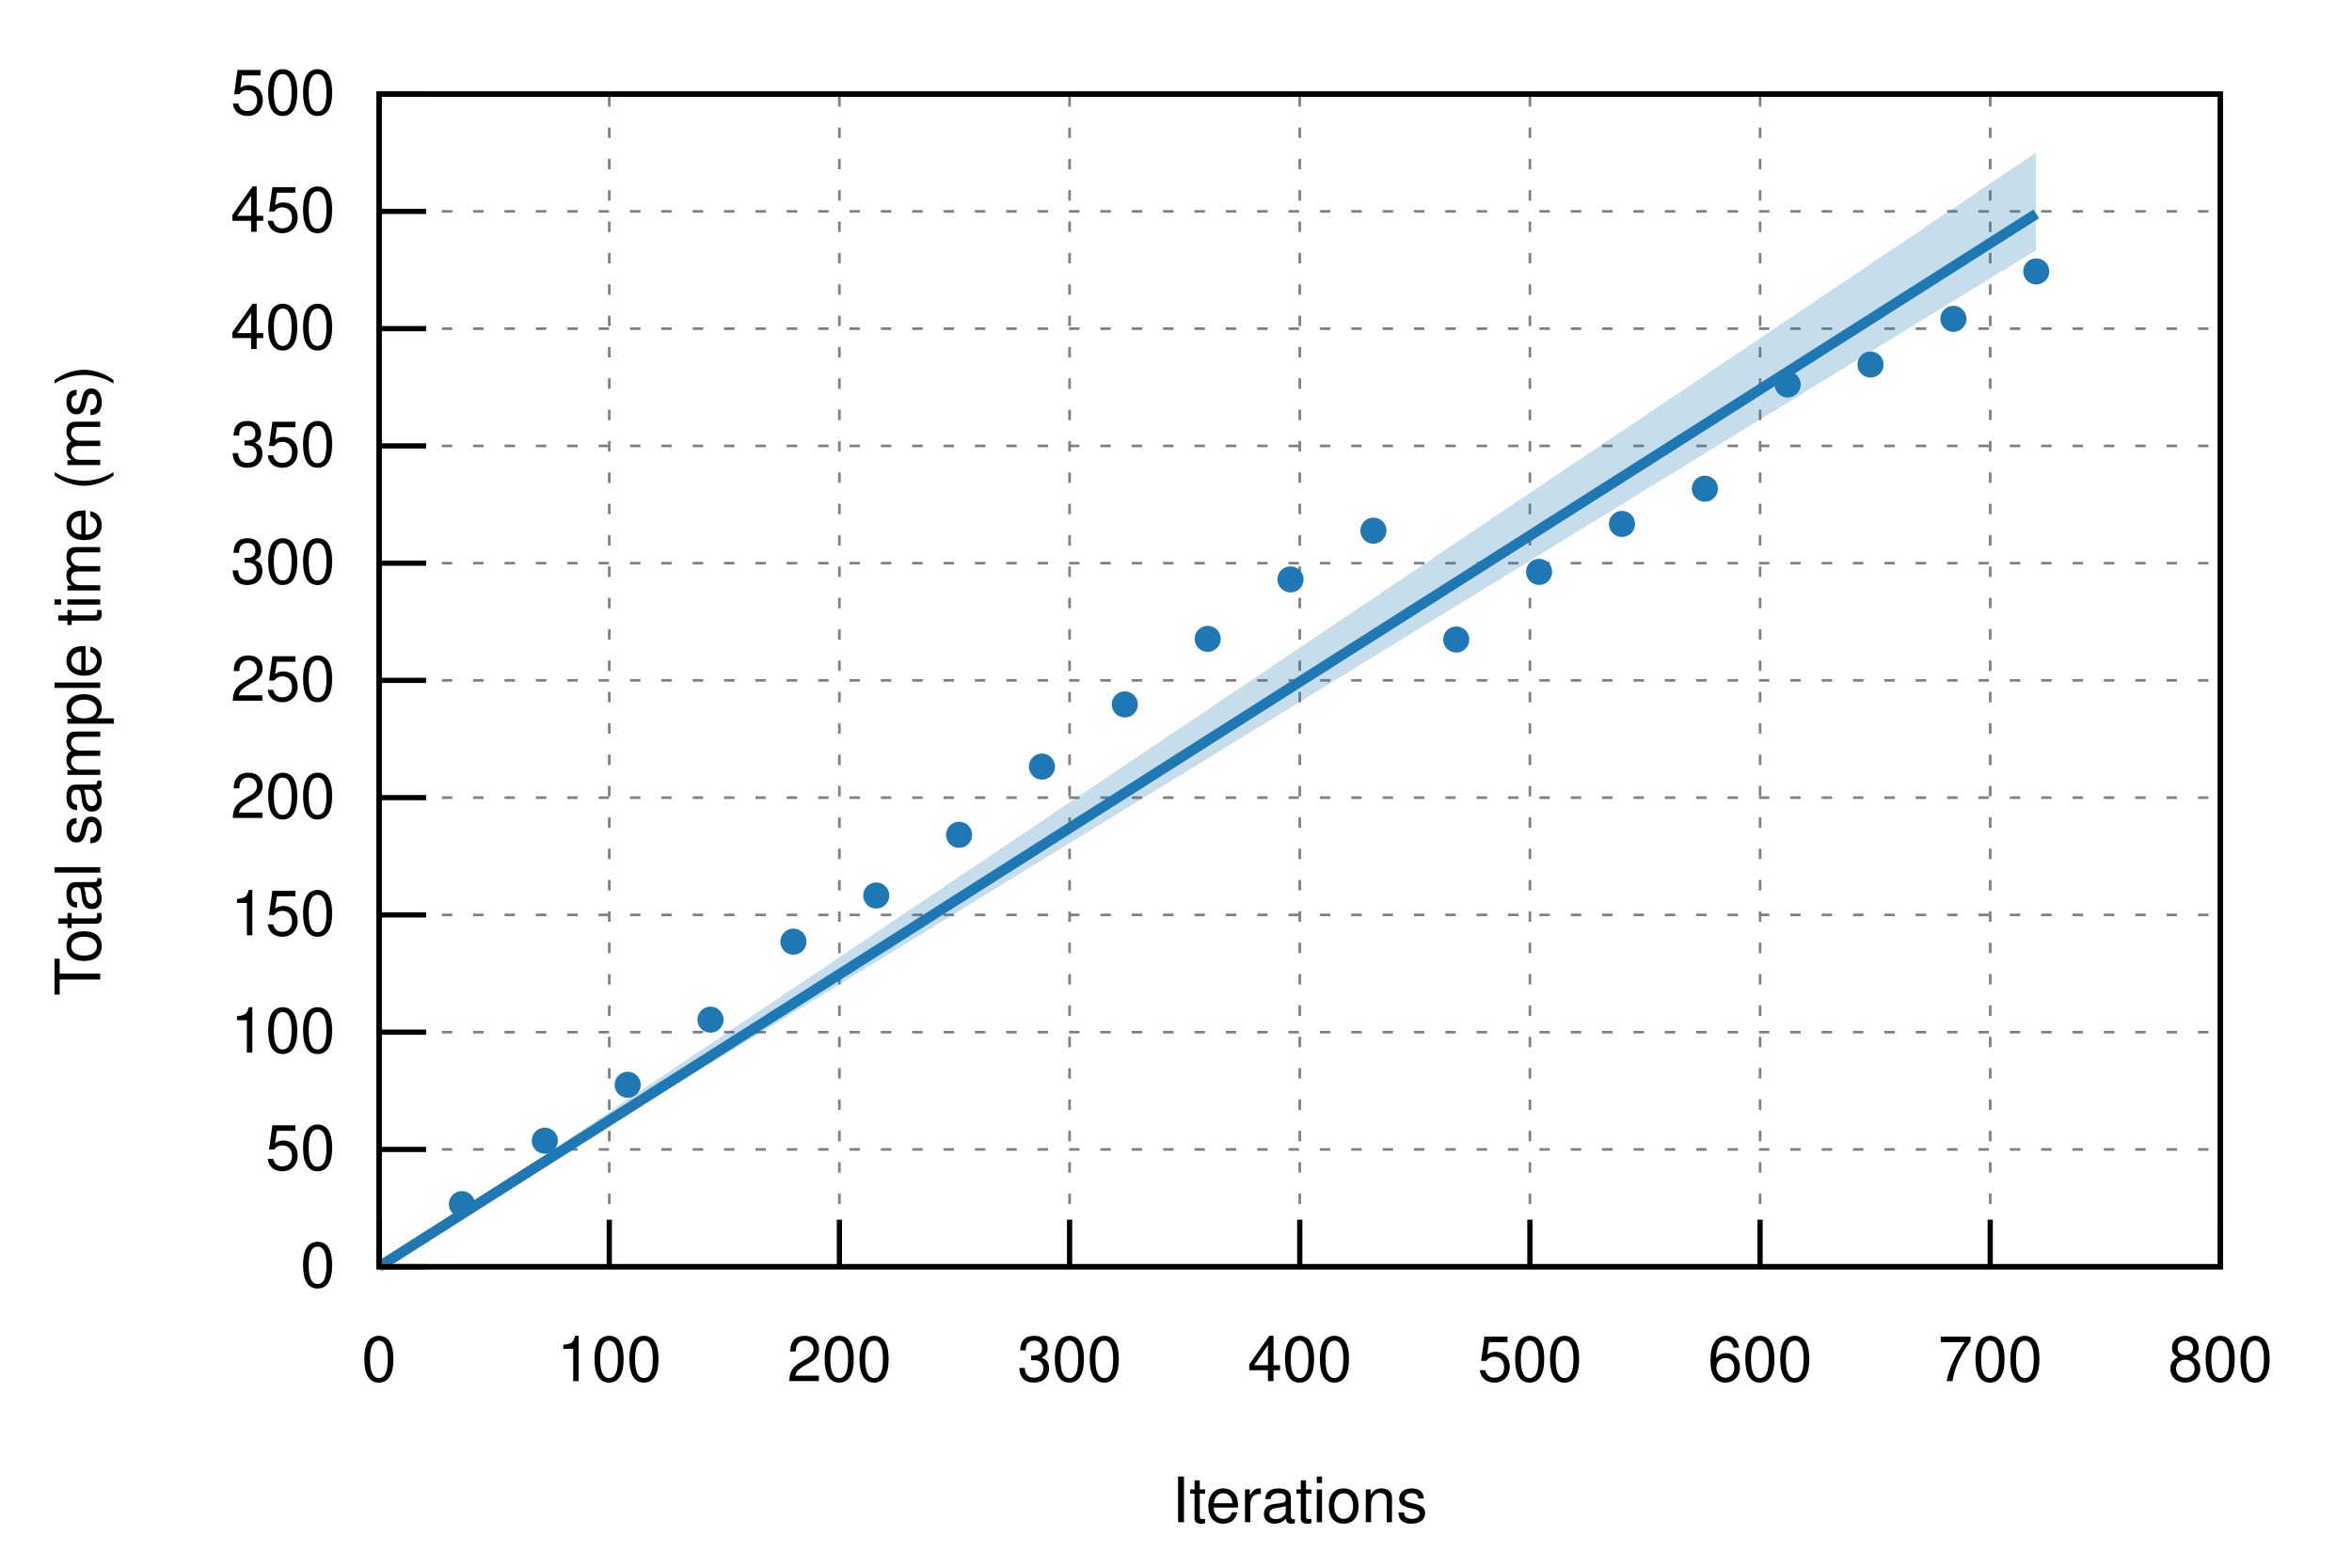
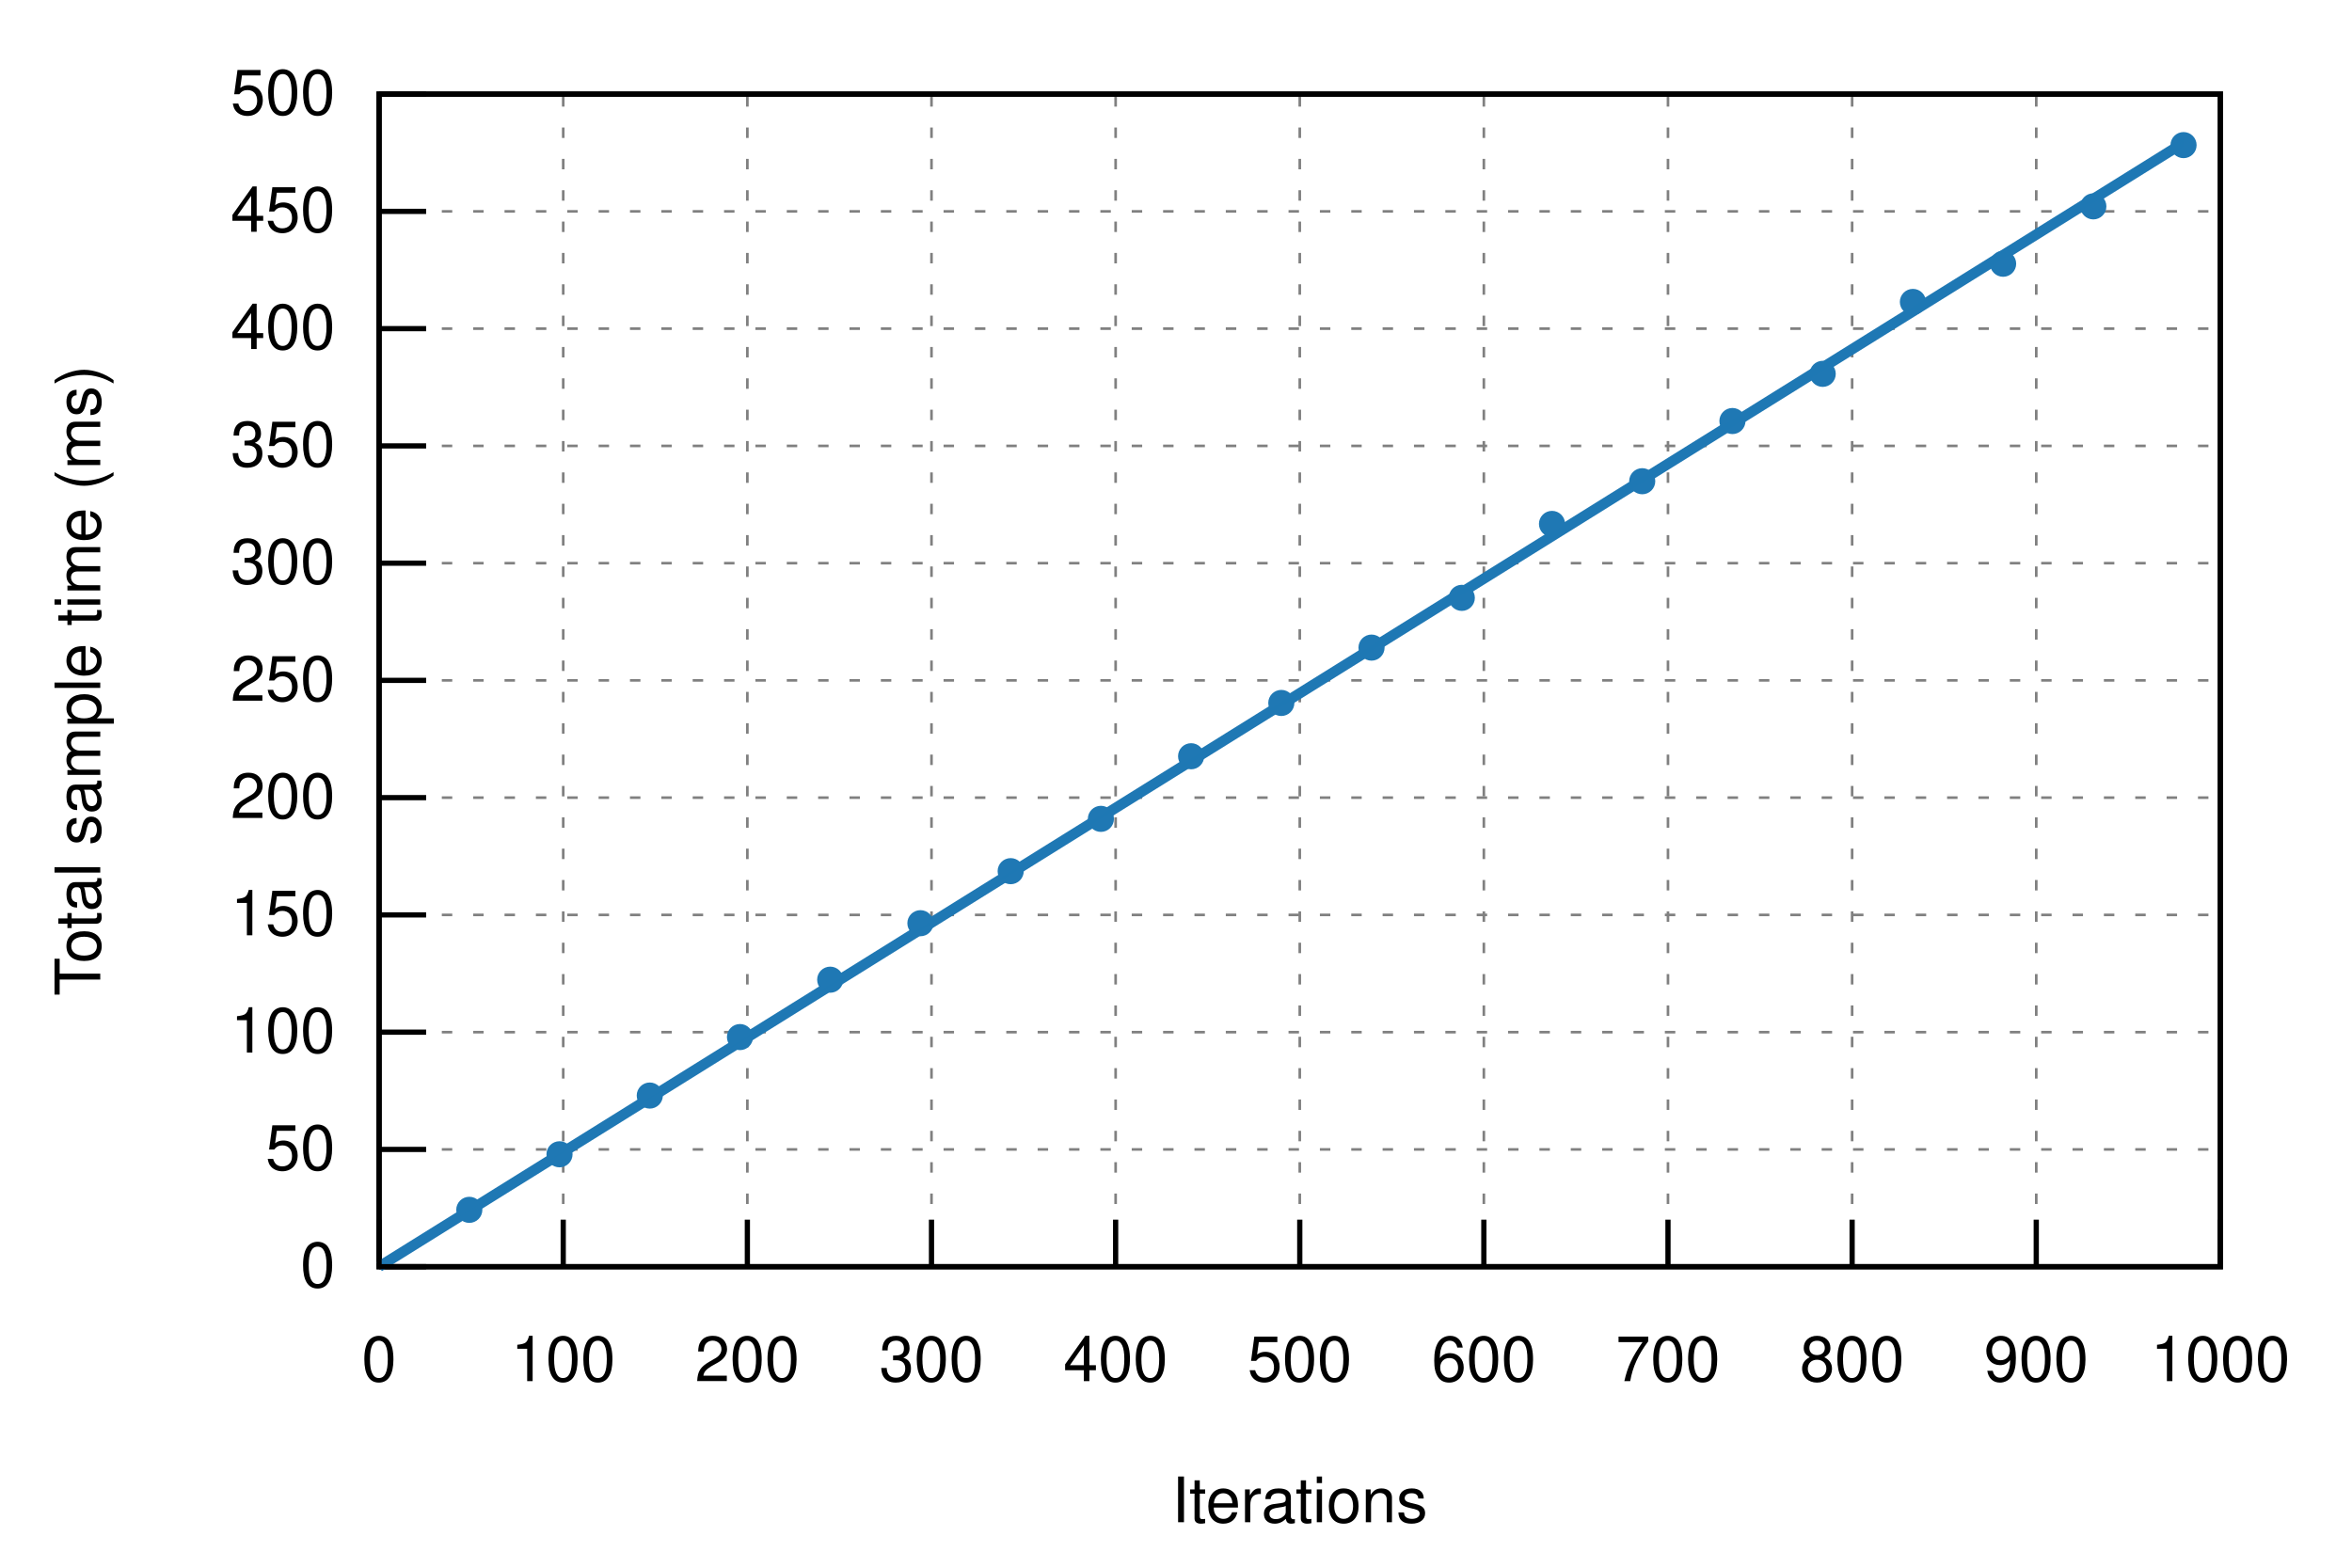
<svg xmlns="http://www.w3.org/2000/svg" xmlns:xlink="http://www.w3.org/1999/xlink" viewBox="0 0 450 300">
  <g id="gnuplot_canvas">
    <rect x="0" y="0" width="450" height="300" fill="none" />
    <defs>
      <circle id="gpDot" r="0.5" stroke-width="0.5" stroke="currentColor" />
      <path id="gpPt0" stroke-width="0.222" stroke="currentColor" d="M-1,0 h2 M0,-1 v2" />
      <path id="gpPt1" stroke-width="0.222" stroke="currentColor" d="M-1,-1 L1,1 M1,-1 L-1,1" />
      <path id="gpPt2" stroke-width="0.222" stroke="currentColor" d="M-1,0 L1,0 M0,-1 L0,1 M-1,-1 L1,1 M-1,1 L1,-1" />
      <rect id="gpPt3" stroke-width="0.222" stroke="currentColor" x="-1" y="-1" width="2" height="2" />
      <rect id="gpPt4" stroke-width="0.222" stroke="currentColor" fill="currentColor" x="-1" y="-1" width="2" height="2" />
      <circle id="gpPt5" stroke-width="0.222" stroke="currentColor" cx="0" cy="0" r="1" />
      <use xlink:href="#gpPt5" id="gpPt6" fill="currentColor" stroke="none" />
      <path id="gpPt7" stroke-width="0.222" stroke="currentColor" d="M0,-1.33 L-1.33,0.67 L1.33,0.67 z" />
      <use xlink:href="#gpPt7" id="gpPt8" fill="currentColor" stroke="none" />
      <use xlink:href="#gpPt7" id="gpPt9" stroke="currentColor" transform="rotate(180)" />
      <use xlink:href="#gpPt9" id="gpPt10" fill="currentColor" stroke="none" />
      <use xlink:href="#gpPt3" id="gpPt11" stroke="currentColor" transform="rotate(45)" />
      <use xlink:href="#gpPt11" id="gpPt12" fill="currentColor" stroke="none" />
      <path id="gpPt13" stroke-width="0.222" stroke="currentColor" d="M0,1.330 L1.265,0.411 L0.782,-1.067 L-0.782,-1.076 L-1.265,0.411 z" />
      <use xlink:href="#gpPt13" id="gpPt14" fill="currentColor" stroke="none" />
      <filter id="textbox" filterUnits="objectBoundingBox" x="0" y="0" height="1" width="1">
        <feFlood flood-color="white" flood-opacity="1" result="bgnd" />
        <feComposite in="SourceGraphic" in2="bgnd" operator="atop" />
      </filter>
      <filter id="greybox" filterUnits="objectBoundingBox" x="0" y="0" height="1" width="1">
        <feFlood flood-color="lightgrey" flood-opacity="1" result="grey" />
        <feComposite in="SourceGraphic" in2="grey" operator="atop" />
      </filter>
    </defs>
    <g fill="none" color="white" stroke="currentColor" stroke-width="1.00" stroke-linecap="butt" stroke-linejoin="miter">
</g>
    <g fill="none" color="black" stroke="currentColor" stroke-width="1.00" stroke-linecap="butt" stroke-linejoin="miter">
</g>
    <g fill="none" color="black" stroke="black" stroke-width="0.50" stroke-linecap="butt" stroke-linejoin="miter">
</g>
    <g fill="none" color="gray" stroke="currentColor" stroke-width="0.50" stroke-linecap="butt" stroke-linejoin="miter">
      <path stroke="gray" stroke-dasharray="2,4" class="gridline" d="M72.53,242.40 L424.82,242.40  " />
    </g>
    <g fill="none" color="gray" stroke="gray" stroke-width="1.00" stroke-linecap="butt" stroke-linejoin="miter">
</g>
    <g fill="none" color="black" stroke="currentColor" stroke-width="1.00" stroke-linecap="butt" stroke-linejoin="miter">
      <path stroke="black" d="M72.53,242.40 L81.53,242.40  " />
      <g transform="translate(64.14,246.30)" stroke="none" fill="black" font-family="Helvetica" font-size="12.00" text-anchor="end">
        <text>
          <tspan font-family="Helvetica"> 0</tspan>
        </text>
      </g>
    </g>
    <g fill="none" color="black" stroke="currentColor" stroke-width="1.00" stroke-linecap="butt" stroke-linejoin="miter">
</g>
    <g fill="none" color="black" stroke="black" stroke-width="0.50" stroke-linecap="butt" stroke-linejoin="miter">
</g>
    <g fill="none" color="gray" stroke="currentColor" stroke-width="0.50" stroke-linecap="butt" stroke-linejoin="miter">
      <path stroke="gray" stroke-dasharray="2,4" class="gridline" d="M72.53,219.96 L424.82,219.96  " />
    </g>
    <g fill="none" color="gray" stroke="gray" stroke-width="1.00" stroke-linecap="butt" stroke-linejoin="miter">
</g>
    <g fill="none" color="black" stroke="currentColor" stroke-width="1.00" stroke-linecap="butt" stroke-linejoin="miter">
      <path stroke="black" d="M72.53,219.96 L81.53,219.96  " />
      <g transform="translate(64.14,223.86)" stroke="none" fill="black" font-family="Helvetica" font-size="12.00" text-anchor="end">
        <text>
          <tspan font-family="Helvetica"> 50</tspan>
        </text>
      </g>
    </g>
    <g fill="none" color="black" stroke="currentColor" stroke-width="1.00" stroke-linecap="butt" stroke-linejoin="miter">
</g>
    <g fill="none" color="black" stroke="black" stroke-width="0.50" stroke-linecap="butt" stroke-linejoin="miter">
</g>
    <g fill="none" color="gray" stroke="currentColor" stroke-width="0.50" stroke-linecap="butt" stroke-linejoin="miter">
      <path stroke="gray" stroke-dasharray="2,4" class="gridline" d="M72.53,197.52 L424.82,197.52  " />
    </g>
    <g fill="none" color="gray" stroke="gray" stroke-width="1.00" stroke-linecap="butt" stroke-linejoin="miter">
</g>
    <g fill="none" color="black" stroke="currentColor" stroke-width="1.00" stroke-linecap="butt" stroke-linejoin="miter">
      <path stroke="black" d="M72.53,197.52 L81.53,197.52  " />
      <g transform="translate(64.14,201.42)" stroke="none" fill="black" font-family="Helvetica" font-size="12.00" text-anchor="end">
        <text>
          <tspan font-family="Helvetica"> 100</tspan>
        </text>
      </g>
    </g>
    <g fill="none" color="black" stroke="currentColor" stroke-width="1.00" stroke-linecap="butt" stroke-linejoin="miter">
</g>
    <g fill="none" color="black" stroke="black" stroke-width="0.50" stroke-linecap="butt" stroke-linejoin="miter">
</g>
    <g fill="none" color="gray" stroke="currentColor" stroke-width="0.50" stroke-linecap="butt" stroke-linejoin="miter">
      <path stroke="gray" stroke-dasharray="2,4" class="gridline" d="M72.53,175.08 L424.82,175.08  " />
    </g>
    <g fill="none" color="gray" stroke="gray" stroke-width="1.00" stroke-linecap="butt" stroke-linejoin="miter">
</g>
    <g fill="none" color="black" stroke="currentColor" stroke-width="1.00" stroke-linecap="butt" stroke-linejoin="miter">
      <path stroke="black" d="M72.53,175.08 L81.53,175.08  " />
      <g transform="translate(64.14,178.98)" stroke="none" fill="black" font-family="Helvetica" font-size="12.00" text-anchor="end">
        <text>
          <tspan font-family="Helvetica"> 150</tspan>
        </text>
      </g>
    </g>
    <g fill="none" color="black" stroke="currentColor" stroke-width="1.00" stroke-linecap="butt" stroke-linejoin="miter">
</g>
    <g fill="none" color="black" stroke="black" stroke-width="0.50" stroke-linecap="butt" stroke-linejoin="miter">
</g>
    <g fill="none" color="gray" stroke="currentColor" stroke-width="0.50" stroke-linecap="butt" stroke-linejoin="miter">
      <path stroke="gray" stroke-dasharray="2,4" class="gridline" d="M72.53,152.64 L424.82,152.64  " />
    </g>
    <g fill="none" color="gray" stroke="gray" stroke-width="1.00" stroke-linecap="butt" stroke-linejoin="miter">
</g>
    <g fill="none" color="black" stroke="currentColor" stroke-width="1.00" stroke-linecap="butt" stroke-linejoin="miter">
      <path stroke="black" d="M72.53,152.64 L81.53,152.64  " />
      <g transform="translate(64.14,156.54)" stroke="none" fill="black" font-family="Helvetica" font-size="12.00" text-anchor="end">
        <text>
          <tspan font-family="Helvetica"> 200</tspan>
        </text>
      </g>
    </g>
    <g fill="none" color="black" stroke="currentColor" stroke-width="1.00" stroke-linecap="butt" stroke-linejoin="miter">
</g>
    <g fill="none" color="black" stroke="black" stroke-width="0.50" stroke-linecap="butt" stroke-linejoin="miter">
</g>
    <g fill="none" color="gray" stroke="currentColor" stroke-width="0.50" stroke-linecap="butt" stroke-linejoin="miter">
      <path stroke="gray" stroke-dasharray="2,4" class="gridline" d="M72.53,130.20 L424.82,130.20  " />
    </g>
    <g fill="none" color="gray" stroke="gray" stroke-width="1.00" stroke-linecap="butt" stroke-linejoin="miter">
</g>
    <g fill="none" color="black" stroke="currentColor" stroke-width="1.00" stroke-linecap="butt" stroke-linejoin="miter">
      <path stroke="black" d="M72.53,130.20 L81.53,130.20  " />
      <g transform="translate(64.14,134.10)" stroke="none" fill="black" font-family="Helvetica" font-size="12.00" text-anchor="end">
        <text>
          <tspan font-family="Helvetica"> 250</tspan>
        </text>
      </g>
    </g>
    <g fill="none" color="black" stroke="currentColor" stroke-width="1.00" stroke-linecap="butt" stroke-linejoin="miter">
</g>
    <g fill="none" color="black" stroke="black" stroke-width="0.50" stroke-linecap="butt" stroke-linejoin="miter">
</g>
    <g fill="none" color="gray" stroke="currentColor" stroke-width="0.50" stroke-linecap="butt" stroke-linejoin="miter">
      <path stroke="gray" stroke-dasharray="2,4" class="gridline" d="M72.53,107.77 L424.82,107.77  " />
    </g>
    <g fill="none" color="gray" stroke="gray" stroke-width="1.00" stroke-linecap="butt" stroke-linejoin="miter">
</g>
    <g fill="none" color="black" stroke="currentColor" stroke-width="1.00" stroke-linecap="butt" stroke-linejoin="miter">
      <path stroke="black" d="M72.53,107.77 L81.53,107.77  " />
      <g transform="translate(64.14,111.67)" stroke="none" fill="black" font-family="Helvetica" font-size="12.00" text-anchor="end">
        <text>
          <tspan font-family="Helvetica"> 300</tspan>
        </text>
      </g>
    </g>
    <g fill="none" color="black" stroke="currentColor" stroke-width="1.00" stroke-linecap="butt" stroke-linejoin="miter">
</g>
    <g fill="none" color="black" stroke="black" stroke-width="0.50" stroke-linecap="butt" stroke-linejoin="miter">
</g>
    <g fill="none" color="gray" stroke="currentColor" stroke-width="0.50" stroke-linecap="butt" stroke-linejoin="miter">
      <path stroke="gray" stroke-dasharray="2,4" class="gridline" d="M72.53,85.33 L424.82,85.33  " />
    </g>
    <g fill="none" color="gray" stroke="gray" stroke-width="1.00" stroke-linecap="butt" stroke-linejoin="miter">
</g>
    <g fill="none" color="black" stroke="currentColor" stroke-width="1.00" stroke-linecap="butt" stroke-linejoin="miter">
      <path stroke="black" d="M72.53,85.33 L81.53,85.33  " />
      <g transform="translate(64.14,89.23)" stroke="none" fill="black" font-family="Helvetica" font-size="12.00" text-anchor="end">
        <text>
          <tspan font-family="Helvetica"> 350</tspan>
        </text>
      </g>
    </g>
    <g fill="none" color="black" stroke="currentColor" stroke-width="1.00" stroke-linecap="butt" stroke-linejoin="miter">
</g>
    <g fill="none" color="black" stroke="black" stroke-width="0.50" stroke-linecap="butt" stroke-linejoin="miter">
</g>
    <g fill="none" color="gray" stroke="currentColor" stroke-width="0.50" stroke-linecap="butt" stroke-linejoin="miter">
      <path stroke="gray" stroke-dasharray="2,4" class="gridline" d="M72.53,62.89 L424.82,62.89  " />
    </g>
    <g fill="none" color="gray" stroke="gray" stroke-width="1.00" stroke-linecap="butt" stroke-linejoin="miter">
</g>
    <g fill="none" color="black" stroke="currentColor" stroke-width="1.00" stroke-linecap="butt" stroke-linejoin="miter">
      <path stroke="black" d="M72.53,62.89 L81.53,62.89  " />
      <g transform="translate(64.14,66.79)" stroke="none" fill="black" font-family="Helvetica" font-size="12.00" text-anchor="end">
        <text>
          <tspan font-family="Helvetica"> 400</tspan>
        </text>
      </g>
    </g>
    <g fill="none" color="black" stroke="currentColor" stroke-width="1.00" stroke-linecap="butt" stroke-linejoin="miter">
</g>
    <g fill="none" color="black" stroke="black" stroke-width="0.50" stroke-linecap="butt" stroke-linejoin="miter">
</g>
    <g fill="none" color="gray" stroke="currentColor" stroke-width="0.50" stroke-linecap="butt" stroke-linejoin="miter">
      <path stroke="gray" stroke-dasharray="2,4" class="gridline" d="M72.53,40.45 L424.82,40.45  " />
    </g>
    <g fill="none" color="gray" stroke="gray" stroke-width="1.00" stroke-linecap="butt" stroke-linejoin="miter">
</g>
    <g fill="none" color="black" stroke="currentColor" stroke-width="1.00" stroke-linecap="butt" stroke-linejoin="miter">
      <path stroke="black" d="M72.53,40.45 L81.53,40.45  " />
      <g transform="translate(64.14,44.35)" stroke="none" fill="black" font-family="Helvetica" font-size="12.00" text-anchor="end">
        <text>
          <tspan font-family="Helvetica"> 450</tspan>
        </text>
      </g>
    </g>
    <g fill="none" color="black" stroke="currentColor" stroke-width="1.00" stroke-linecap="butt" stroke-linejoin="miter">
</g>
    <g fill="none" color="black" stroke="black" stroke-width="0.50" stroke-linecap="butt" stroke-linejoin="miter">
</g>
    <g fill="none" color="gray" stroke="currentColor" stroke-width="0.50" stroke-linecap="butt" stroke-linejoin="miter">
      <path stroke="gray" stroke-dasharray="2,4" class="gridline" d="M72.53,18.01 L424.82,18.01  " />
    </g>
    <g fill="none" color="gray" stroke="gray" stroke-width="1.00" stroke-linecap="butt" stroke-linejoin="miter">
</g>
    <g fill="none" color="black" stroke="currentColor" stroke-width="1.00" stroke-linecap="butt" stroke-linejoin="miter">
      <path stroke="black" d="M72.53,18.01 L81.53,18.01  " />
      <g transform="translate(64.14,21.91)" stroke="none" fill="black" font-family="Helvetica" font-size="12.00" text-anchor="end">
        <text>
          <tspan font-family="Helvetica"> 500</tspan>
        </text>
      </g>
    </g>
    <g fill="none" color="black" stroke="currentColor" stroke-width="1.00" stroke-linecap="butt" stroke-linejoin="miter">
</g>
    <g fill="none" color="black" stroke="black" stroke-width="0.50" stroke-linecap="butt" stroke-linejoin="miter">
</g>
    <g fill="none" color="gray" stroke="currentColor" stroke-width="0.50" stroke-linecap="butt" stroke-linejoin="miter">
      <path stroke="gray" stroke-dasharray="2,4" class="gridline" d="M72.53,242.40 L72.53,18.01  " />
    </g>
    <g fill="none" color="gray" stroke="gray" stroke-width="1.00" stroke-linecap="butt" stroke-linejoin="miter">
</g>
    <g fill="none" color="black" stroke="currentColor" stroke-width="1.00" stroke-linecap="butt" stroke-linejoin="miter">
      <path stroke="black" d="M72.53,242.40 L72.53,233.40  " />
      <g transform="translate(72.53,264.30)" stroke="none" fill="black" font-family="Helvetica" font-size="12.00" text-anchor="middle">
        <text>
          <tspan font-family="Helvetica"> 0</tspan>
        </text>
      </g>
    </g>
    <g fill="none" color="black" stroke="currentColor" stroke-width="1.00" stroke-linecap="butt" stroke-linejoin="miter">
</g>
    <g fill="none" color="black" stroke="black" stroke-width="0.50" stroke-linecap="butt" stroke-linejoin="miter">
</g>
    <g fill="none" color="gray" stroke="currentColor" stroke-width="0.50" stroke-linecap="butt" stroke-linejoin="miter">
-       <path stroke="gray" stroke-dasharray="2,4" class="gridline" d="M116.57,242.40 L116.57,18.01  " />
-     </g>
-     <g fill="none" color="gray" stroke="gray" stroke-width="1.00" stroke-linecap="butt" stroke-linejoin="miter">
- </g>
-     <g fill="none" color="black" stroke="currentColor" stroke-width="1.00" stroke-linecap="butt" stroke-linejoin="miter">
-       <path stroke="black" d="M116.57,242.40 L116.57,233.40  " />
-       <g transform="translate(116.57,264.30)" stroke="none" fill="black" font-family="Helvetica" font-size="12.00" text-anchor="middle">
+       <path stroke="gray" stroke-dasharray="2,4" class="gridline" d="M107.76,242.40 L107.76,18.01  " />
+     </g>
+     <g fill="none" color="gray" stroke="gray" stroke-width="1.00" stroke-linecap="butt" stroke-linejoin="miter">
+ </g>
+     <g fill="none" color="black" stroke="currentColor" stroke-width="1.00" stroke-linecap="butt" stroke-linejoin="miter">
+       <path stroke="black" d="M107.76,242.40 L107.76,233.40  " />
+       <g transform="translate(107.76,264.30)" stroke="none" fill="black" font-family="Helvetica" font-size="12.00" text-anchor="middle">
        <text>
          <tspan font-family="Helvetica"> 100</tspan>
        </text>
      </g>
    </g>
    <g fill="none" color="black" stroke="currentColor" stroke-width="1.00" stroke-linecap="butt" stroke-linejoin="miter">
</g>
    <g fill="none" color="black" stroke="black" stroke-width="0.50" stroke-linecap="butt" stroke-linejoin="miter">
</g>
    <g fill="none" color="gray" stroke="currentColor" stroke-width="0.50" stroke-linecap="butt" stroke-linejoin="miter">
-       <path stroke="gray" stroke-dasharray="2,4" class="gridline" d="M160.60,242.40 L160.60,18.01  " />
-     </g>
-     <g fill="none" color="gray" stroke="gray" stroke-width="1.00" stroke-linecap="butt" stroke-linejoin="miter">
- </g>
-     <g fill="none" color="black" stroke="currentColor" stroke-width="1.00" stroke-linecap="butt" stroke-linejoin="miter">
-       <path stroke="black" d="M160.60,242.40 L160.60,233.40  " />
-       <g transform="translate(160.60,264.30)" stroke="none" fill="black" font-family="Helvetica" font-size="12.00" text-anchor="middle">
+       <path stroke="gray" stroke-dasharray="2,4" class="gridline" d="M142.99,242.40 L142.99,18.01  " />
+     </g>
+     <g fill="none" color="gray" stroke="gray" stroke-width="1.00" stroke-linecap="butt" stroke-linejoin="miter">
+ </g>
+     <g fill="none" color="black" stroke="currentColor" stroke-width="1.00" stroke-linecap="butt" stroke-linejoin="miter">
+       <path stroke="black" d="M142.99,242.40 L142.99,233.40  " />
+       <g transform="translate(142.99,264.30)" stroke="none" fill="black" font-family="Helvetica" font-size="12.00" text-anchor="middle">
        <text>
          <tspan font-family="Helvetica"> 200</tspan>
        </text>
      </g>
    </g>
    <g fill="none" color="black" stroke="currentColor" stroke-width="1.00" stroke-linecap="butt" stroke-linejoin="miter">
</g>
    <g fill="none" color="black" stroke="black" stroke-width="0.50" stroke-linecap="butt" stroke-linejoin="miter">
</g>
    <g fill="none" color="gray" stroke="currentColor" stroke-width="0.50" stroke-linecap="butt" stroke-linejoin="miter">
-       <path stroke="gray" stroke-dasharray="2,4" class="gridline" d="M204.64,242.40 L204.64,18.01  " />
-     </g>
-     <g fill="none" color="gray" stroke="gray" stroke-width="1.00" stroke-linecap="butt" stroke-linejoin="miter">
- </g>
-     <g fill="none" color="black" stroke="currentColor" stroke-width="1.00" stroke-linecap="butt" stroke-linejoin="miter">
-       <path stroke="black" d="M204.64,242.40 L204.64,233.40  " />
-       <g transform="translate(204.64,264.30)" stroke="none" fill="black" font-family="Helvetica" font-size="12.00" text-anchor="middle">
+       <path stroke="gray" stroke-dasharray="2,4" class="gridline" d="M178.22,242.40 L178.22,18.01  " />
+     </g>
+     <g fill="none" color="gray" stroke="gray" stroke-width="1.00" stroke-linecap="butt" stroke-linejoin="miter">
+ </g>
+     <g fill="none" color="black" stroke="currentColor" stroke-width="1.00" stroke-linecap="butt" stroke-linejoin="miter">
+       <path stroke="black" d="M178.22,242.40 L178.22,233.40  " />
+       <g transform="translate(178.22,264.30)" stroke="none" fill="black" font-family="Helvetica" font-size="12.00" text-anchor="middle">
        <text>
          <tspan font-family="Helvetica"> 300</tspan>
+         </text>
+       </g>
+     </g>
+     <g fill="none" color="black" stroke="currentColor" stroke-width="1.00" stroke-linecap="butt" stroke-linejoin="miter">
+ </g>
+     <g fill="none" color="black" stroke="black" stroke-width="0.50" stroke-linecap="butt" stroke-linejoin="miter">
+ </g>
+     <g fill="none" color="gray" stroke="currentColor" stroke-width="0.50" stroke-linecap="butt" stroke-linejoin="miter">
+       <path stroke="gray" stroke-dasharray="2,4" class="gridline" d="M213.45,242.40 L213.45,18.01  " />
+     </g>
+     <g fill="none" color="gray" stroke="gray" stroke-width="1.00" stroke-linecap="butt" stroke-linejoin="miter">
+ </g>
+     <g fill="none" color="black" stroke="currentColor" stroke-width="1.00" stroke-linecap="butt" stroke-linejoin="miter">
+       <path stroke="black" d="M213.45,242.40 L213.45,233.40  " />
+       <g transform="translate(213.45,264.30)" stroke="none" fill="black" font-family="Helvetica" font-size="12.00" text-anchor="middle">
+         <text>
+           <tspan font-family="Helvetica"> 400</tspan>
        </text>
      </g>
    </g>
    <g fill="none" color="black" stroke="currentColor" stroke-width="1.00" stroke-linecap="butt" stroke-linejoin="miter">
</g>
    <g fill="none" color="black" stroke="black" stroke-width="0.50" stroke-linecap="butt" stroke-linejoin="miter">
</g>
    <g fill="none" color="gray" stroke="currentColor" stroke-width="0.50" stroke-linecap="butt" stroke-linejoin="miter">
      <path stroke="gray" stroke-dasharray="2,4" class="gridline" d="M248.68,242.40 L248.68,18.01  " />
    </g>
    <g fill="none" color="gray" stroke="gray" stroke-width="1.00" stroke-linecap="butt" stroke-linejoin="miter">
</g>
    <g fill="none" color="black" stroke="currentColor" stroke-width="1.00" stroke-linecap="butt" stroke-linejoin="miter">
      <path stroke="black" d="M248.68,242.40 L248.68,233.40  " />
      <g transform="translate(248.68,264.30)" stroke="none" fill="black" font-family="Helvetica" font-size="12.00" text-anchor="middle">
        <text>
-           <tspan font-family="Helvetica"> 400</tspan>
-         </text>
-       </g>
-     </g>
-     <g fill="none" color="black" stroke="currentColor" stroke-width="1.00" stroke-linecap="butt" stroke-linejoin="miter">
- </g>
-     <g fill="none" color="black" stroke="black" stroke-width="0.50" stroke-linecap="butt" stroke-linejoin="miter">
- </g>
-     <g fill="none" color="gray" stroke="currentColor" stroke-width="0.50" stroke-linecap="butt" stroke-linejoin="miter">
-       <path stroke="gray" stroke-dasharray="2,4" class="gridline" d="M292.71,242.40 L292.71,18.01  " />
-     </g>
-     <g fill="none" color="gray" stroke="gray" stroke-width="1.00" stroke-linecap="butt" stroke-linejoin="miter">
- </g>
-     <g fill="none" color="black" stroke="currentColor" stroke-width="1.00" stroke-linecap="butt" stroke-linejoin="miter">
-       <path stroke="black" d="M292.71,242.40 L292.71,233.40  " />
-       <g transform="translate(292.71,264.30)" stroke="none" fill="black" font-family="Helvetica" font-size="12.00" text-anchor="middle">
-         <text>
          <tspan font-family="Helvetica"> 500</tspan>
        </text>
      </g>
    </g>
    <g fill="none" color="black" stroke="currentColor" stroke-width="1.00" stroke-linecap="butt" stroke-linejoin="miter">
</g>
    <g fill="none" color="black" stroke="black" stroke-width="0.50" stroke-linecap="butt" stroke-linejoin="miter">
</g>
    <g fill="none" color="gray" stroke="currentColor" stroke-width="0.50" stroke-linecap="butt" stroke-linejoin="miter">
-       <path stroke="gray" stroke-dasharray="2,4" class="gridline" d="M336.75,242.40 L336.75,18.01  " />
-     </g>
-     <g fill="none" color="gray" stroke="gray" stroke-width="1.00" stroke-linecap="butt" stroke-linejoin="miter">
- </g>
-     <g fill="none" color="black" stroke="currentColor" stroke-width="1.00" stroke-linecap="butt" stroke-linejoin="miter">
-       <path stroke="black" d="M336.75,242.40 L336.75,233.40  " />
-       <g transform="translate(336.75,264.30)" stroke="none" fill="black" font-family="Helvetica" font-size="12.00" text-anchor="middle">
+       <path stroke="gray" stroke-dasharray="2,4" class="gridline" d="M283.90,242.40 L283.90,18.01  " />
+     </g>
+     <g fill="none" color="gray" stroke="gray" stroke-width="1.00" stroke-linecap="butt" stroke-linejoin="miter">
+ </g>
+     <g fill="none" color="black" stroke="currentColor" stroke-width="1.00" stroke-linecap="butt" stroke-linejoin="miter">
+       <path stroke="black" d="M283.90,242.40 L283.90,233.40  " />
+       <g transform="translate(283.90,264.30)" stroke="none" fill="black" font-family="Helvetica" font-size="12.00" text-anchor="middle">
        <text>
          <tspan font-family="Helvetica"> 600</tspan>
        </text>
      </g>
    </g>
    <g fill="none" color="black" stroke="currentColor" stroke-width="1.00" stroke-linecap="butt" stroke-linejoin="miter">
</g>
    <g fill="none" color="black" stroke="black" stroke-width="0.50" stroke-linecap="butt" stroke-linejoin="miter">
</g>
    <g fill="none" color="gray" stroke="currentColor" stroke-width="0.50" stroke-linecap="butt" stroke-linejoin="miter">
-       <path stroke="gray" stroke-dasharray="2,4" class="gridline" d="M380.78,242.40 L380.78,18.01  " />
-     </g>
-     <g fill="none" color="gray" stroke="gray" stroke-width="1.00" stroke-linecap="butt" stroke-linejoin="miter">
- </g>
-     <g fill="none" color="black" stroke="currentColor" stroke-width="1.00" stroke-linecap="butt" stroke-linejoin="miter">
-       <path stroke="black" d="M380.78,242.40 L380.78,233.40  " />
-       <g transform="translate(380.78,264.30)" stroke="none" fill="black" font-family="Helvetica" font-size="12.00" text-anchor="middle">
+       <path stroke="gray" stroke-dasharray="2,4" class="gridline" d="M319.13,242.40 L319.13,18.01  " />
+     </g>
+     <g fill="none" color="gray" stroke="gray" stroke-width="1.00" stroke-linecap="butt" stroke-linejoin="miter">
+ </g>
+     <g fill="none" color="black" stroke="currentColor" stroke-width="1.00" stroke-linecap="butt" stroke-linejoin="miter">
+       <path stroke="black" d="M319.13,242.40 L319.13,233.40  " />
+       <g transform="translate(319.13,264.30)" stroke="none" fill="black" font-family="Helvetica" font-size="12.00" text-anchor="middle">
        <text>
          <tspan font-family="Helvetica"> 700</tspan>
+         </text>
+       </g>
+     </g>
+     <g fill="none" color="black" stroke="currentColor" stroke-width="1.00" stroke-linecap="butt" stroke-linejoin="miter">
+ </g>
+     <g fill="none" color="black" stroke="black" stroke-width="0.50" stroke-linecap="butt" stroke-linejoin="miter">
+ </g>
+     <g fill="none" color="gray" stroke="currentColor" stroke-width="0.50" stroke-linecap="butt" stroke-linejoin="miter">
+       <path stroke="gray" stroke-dasharray="2,4" class="gridline" d="M354.36,242.40 L354.36,18.01  " />
+     </g>
+     <g fill="none" color="gray" stroke="gray" stroke-width="1.00" stroke-linecap="butt" stroke-linejoin="miter">
+ </g>
+     <g fill="none" color="black" stroke="currentColor" stroke-width="1.00" stroke-linecap="butt" stroke-linejoin="miter">
+       <path stroke="black" d="M354.36,242.40 L354.36,233.40  " />
+       <g transform="translate(354.36,264.30)" stroke="none" fill="black" font-family="Helvetica" font-size="12.00" text-anchor="middle">
+         <text>
+           <tspan font-family="Helvetica"> 800</tspan>
+         </text>
+       </g>
+     </g>
+     <g fill="none" color="black" stroke="currentColor" stroke-width="1.00" stroke-linecap="butt" stroke-linejoin="miter">
+ </g>
+     <g fill="none" color="black" stroke="black" stroke-width="0.50" stroke-linecap="butt" stroke-linejoin="miter">
+ </g>
+     <g fill="none" color="gray" stroke="currentColor" stroke-width="0.50" stroke-linecap="butt" stroke-linejoin="miter">
+       <path stroke="gray" stroke-dasharray="2,4" class="gridline" d="M389.59,242.40 L389.59,18.01  " />
+     </g>
+     <g fill="none" color="gray" stroke="gray" stroke-width="1.00" stroke-linecap="butt" stroke-linejoin="miter">
+ </g>
+     <g fill="none" color="black" stroke="currentColor" stroke-width="1.00" stroke-linecap="butt" stroke-linejoin="miter">
+       <path stroke="black" d="M389.59,242.40 L389.59,233.40  " />
+       <g transform="translate(389.59,264.30)" stroke="none" fill="black" font-family="Helvetica" font-size="12.00" text-anchor="middle">
+         <text>
+           <tspan font-family="Helvetica"> 900</tspan>
        </text>
      </g>
    </g>
    <g fill="none" color="black" stroke="currentColor" stroke-width="1.00" stroke-linecap="butt" stroke-linejoin="miter">
</g>
    <g fill="none" color="black" stroke="black" stroke-width="0.50" stroke-linecap="butt" stroke-linejoin="miter">
</g>
    <g fill="none" color="gray" stroke="currentColor" stroke-width="0.50" stroke-linecap="butt" stroke-linejoin="miter">
      <path stroke="gray" stroke-dasharray="2,4" class="gridline" d="M424.82,242.40 L424.82,18.01  " />
    </g>
    <g fill="none" color="gray" stroke="gray" stroke-width="1.00" stroke-linecap="butt" stroke-linejoin="miter">
</g>
    <g fill="none" color="black" stroke="currentColor" stroke-width="1.00" stroke-linecap="butt" stroke-linejoin="miter">
      <path stroke="black" d="M424.82,242.40 L424.82,233.40  " />
      <g transform="translate(424.82,264.30)" stroke="none" fill="black" font-family="Helvetica" font-size="12.00" text-anchor="middle">
        <text>
-           <tspan font-family="Helvetica"> 800</tspan>
+           <tspan font-family="Helvetica"> 1000</tspan>
        </text>
      </g>
    </g>
    <g fill="none" color="black" stroke="currentColor" stroke-width="1.00" stroke-linecap="butt" stroke-linejoin="miter">
</g>
    <g fill="none" color="black" stroke="currentColor" stroke-width="1.00" stroke-linecap="butt" stroke-linejoin="miter">
      <path stroke="black" d="M72.53,18.01 L72.53,242.40 L424.82,242.40 L424.82,18.01 L72.53,18.01 Z  " />
    </g>
    <g fill="none" color="black" stroke="currentColor" stroke-width="1.00" stroke-linecap="butt" stroke-linejoin="miter">
      <g transform="translate(19.18,130.21) rotate(270)" stroke="none" fill="black" font-family="Helvetica" font-size="12.00" text-anchor="middle">
        <text>
          <tspan font-family="Helvetica">Total sample time (ms)</tspan>
        </text>
      </g>
    </g>
    <g fill="none" color="black" stroke="currentColor" stroke-width="1.00" stroke-linecap="butt" stroke-linejoin="miter">
      <g transform="translate(248.67,291.30)" stroke="none" fill="black" font-family="Helvetica" font-size="12.00" text-anchor="middle">
        <text>
          <tspan font-family="Helvetica">Iterations</tspan>
        </text>
      </g>
    </g>
    <g fill="none" color="black" stroke="currentColor" stroke-width="1.00" stroke-linecap="butt" stroke-linejoin="miter">
</g>
    <g id="gnuplot_plot_1">
      <g fill="none" color="black" stroke="currentColor" stroke-width="1.00" stroke-linecap="butt" stroke-linejoin="miter">
-         <use xlink:href="#gpPt6" transform="translate(88.38,230.43) scale(2.25)" color="rgb( 31, 120, 180)" />
-         <use xlink:href="#gpPt6" transform="translate(104.24,218.29) scale(2.25)" color="rgb( 31, 120, 180)" />
-         <use xlink:href="#gpPt6" transform="translate(120.09,207.59) scale(2.25)" color="rgb( 31, 120, 180)" />
-         <use xlink:href="#gpPt6" transform="translate(135.94,195.13) scale(2.25)" color="rgb( 31, 120, 180)" />
-         <use xlink:href="#gpPt6" transform="translate(151.80,180.20) scale(2.25)" color="rgb( 31, 120, 180)" />
-         <use xlink:href="#gpPt6" transform="translate(167.65,171.37) scale(2.25)" color="rgb( 31, 120, 180)" />
-         <use xlink:href="#gpPt6" transform="translate(183.50,159.75) scale(2.25)" color="rgb( 31, 120, 180)" />
-         <use xlink:href="#gpPt6" transform="translate(199.35,146.70) scale(2.25)" color="rgb( 31, 120, 180)" />
-         <use xlink:href="#gpPt6" transform="translate(215.21,134.80) scale(2.25)" color="rgb( 31, 120, 180)" />
-         <use xlink:href="#gpPt6" transform="translate(231.06,122.26) scale(2.25)" color="rgb( 31, 120, 180)" />
-         <use xlink:href="#gpPt6" transform="translate(246.91,110.88) scale(2.25)" color="rgb( 31, 120, 180)" />
-         <use xlink:href="#gpPt6" transform="translate(262.77,101.55) scale(2.25)" color="rgb( 31, 120, 180)" />
-         <use xlink:href="#gpPt6" transform="translate(278.62,122.38) scale(2.25)" color="rgb( 31, 120, 180)" />
-         <use xlink:href="#gpPt6" transform="translate(294.47,109.43) scale(2.25)" color="rgb( 31, 120, 180)" />
-         <use xlink:href="#gpPt6" transform="translate(310.33,100.26) scale(2.25)" color="rgb( 31, 120, 180)" />
-         <use xlink:href="#gpPt6" transform="translate(326.18,93.52) scale(2.25)" color="rgb( 31, 120, 180)" />
-         <use xlink:href="#gpPt6" transform="translate(342.03,73.58) scale(2.25)" color="rgb( 31, 120, 180)" />
-         <use xlink:href="#gpPt6" transform="translate(357.88,69.76) scale(2.25)" color="rgb( 31, 120, 180)" />
-         <use xlink:href="#gpPt6" transform="translate(373.74,61.02) scale(2.25)" color="rgb( 31, 120, 180)" />
-         <use xlink:href="#gpPt6" transform="translate(389.59,51.94) scale(2.25)" color="rgb( 31, 120, 180)" />
+         <use xlink:href="#gpPt6" transform="translate(89.79,231.52) scale(2.25)" color="rgb( 31, 120, 180)" />
+         <use xlink:href="#gpPt6" transform="translate(107.05,220.89) scale(2.25)" color="rgb( 31, 120, 180)" />
+         <use xlink:href="#gpPt6" transform="translate(124.32,209.65) scale(2.25)" color="rgb( 31, 120, 180)" />
+         <use xlink:href="#gpPt6" transform="translate(141.58,198.46) scale(2.25)" color="rgb( 31, 120, 180)" />
+         <use xlink:href="#gpPt6" transform="translate(158.84,187.48) scale(2.25)" color="rgb( 31, 120, 180)" />
+         <use xlink:href="#gpPt6" transform="translate(176.10,176.67) scale(2.25)" color="rgb( 31, 120, 180)" />
+         <use xlink:href="#gpPt6" transform="translate(193.37,166.71) scale(2.25)" color="rgb( 31, 120, 180)" />
+         <use xlink:href="#gpPt6" transform="translate(210.63,156.70) scale(2.25)" color="rgb( 31, 120, 180)" />
+         <use xlink:href="#gpPt6" transform="translate(227.89,144.72) scale(2.25)" color="rgb( 31, 120, 180)" />
+         <use xlink:href="#gpPt6" transform="translate(245.15,134.52) scale(2.25)" color="rgb( 31, 120, 180)" />
+         <use xlink:href="#gpPt6" transform="translate(262.41,123.93) scale(2.25)" color="rgb( 31, 120, 180)" />
+         <use xlink:href="#gpPt6" transform="translate(279.68,114.41) scale(2.25)" color="rgb( 31, 120, 180)" />
+         <use xlink:href="#gpPt6" transform="translate(296.94,100.26) scale(2.25)" color="rgb( 31, 120, 180)" />
+         <use xlink:href="#gpPt6" transform="translate(314.20,92.09) scale(2.25)" color="rgb( 31, 120, 180)" />
+         <use xlink:href="#gpPt6" transform="translate(331.46,80.57) scale(2.25)" color="rgb( 31, 120, 180)" />
+         <use xlink:href="#gpPt6" transform="translate(348.73,71.54) scale(2.25)" color="rgb( 31, 120, 180)" />
+         <use xlink:href="#gpPt6" transform="translate(365.99,57.78) scale(2.25)" color="rgb( 31, 120, 180)" />
+         <use xlink:href="#gpPt6" transform="translate(383.25,50.47) scale(2.25)" color="rgb( 31, 120, 180)" />
+         <use xlink:href="#gpPt6" transform="translate(400.51,39.49) scale(2.25)" color="rgb( 31, 120, 180)" />
+         <use xlink:href="#gpPt6" transform="translate(417.77,27.77) scale(2.25)" color="rgb( 31, 120, 180)" />
      </g>
    </g>
    <g id="gnuplot_plot_2">
      <g fill="none" color="white" stroke="rgb( 31, 120, 180)" stroke-width="2.00" stroke-linecap="butt" stroke-linejoin="miter">
</g>
      <g fill="none" color="black" stroke="currentColor" stroke-width="2.00" stroke-linecap="butt" stroke-linejoin="miter">
-         <path stroke="rgb( 31, 120, 180)" d="M72.53,242.40 L389.59,40.93  " />
+         <path stroke="rgb( 31, 120, 180)" d="M72.53,242.40 L417.77,27.32  " />
      </g>
    </g>
    <g id="gnuplot_plot_3">
      <g fill="none" color="white" stroke="rgb( 31, 120, 180)" stroke-width="1.00" stroke-linecap="butt" stroke-linejoin="miter">
</g>
      <g fill="none" color="black" stroke="currentColor" stroke-width="1.00" stroke-linecap="butt" stroke-linejoin="miter">
        <g stroke="none" shape-rendering="crispEdges">
          <polygon fill="rgb( 31, 120, 180)" fill-opacity="0.25" points="72.53,242.40 72.53,242.40 72.53,242.40 " />
-           <polygon fill="rgb( 31, 120, 180)" fill-opacity="0.25" points="72.53,242.40 389.59,47.85 389.59,29.20 " />
+           <polygon fill="rgb( 31, 120, 180)" fill-opacity="0.25" points="72.53,242.40 417.77,28.11 417.77,26.27 " />
        </g>
      </g>
    </g>
    <g fill="none" color="white" stroke="rgb( 31, 120, 180)" stroke-width="2.00" stroke-linecap="butt" stroke-linejoin="miter">
</g>
    <g fill="none" color="black" stroke="currentColor" stroke-width="2.00" stroke-linecap="butt" stroke-linejoin="miter">
</g>
    <g fill="none" color="black" stroke="black" stroke-width="1.00" stroke-linecap="butt" stroke-linejoin="miter">
</g>
    <g fill="none" color="black" stroke="currentColor" stroke-width="1.00" stroke-linecap="butt" stroke-linejoin="miter">
      <path stroke="black" d="M72.53,18.01 L72.53,242.40 L424.82,242.40 L424.82,18.01 L72.53,18.01 Z  " />
    </g>
    <g fill="none" color="black" stroke="currentColor" stroke-width="1.00" stroke-linecap="butt" stroke-linejoin="miter">
</g>
  </g>
</svg>
